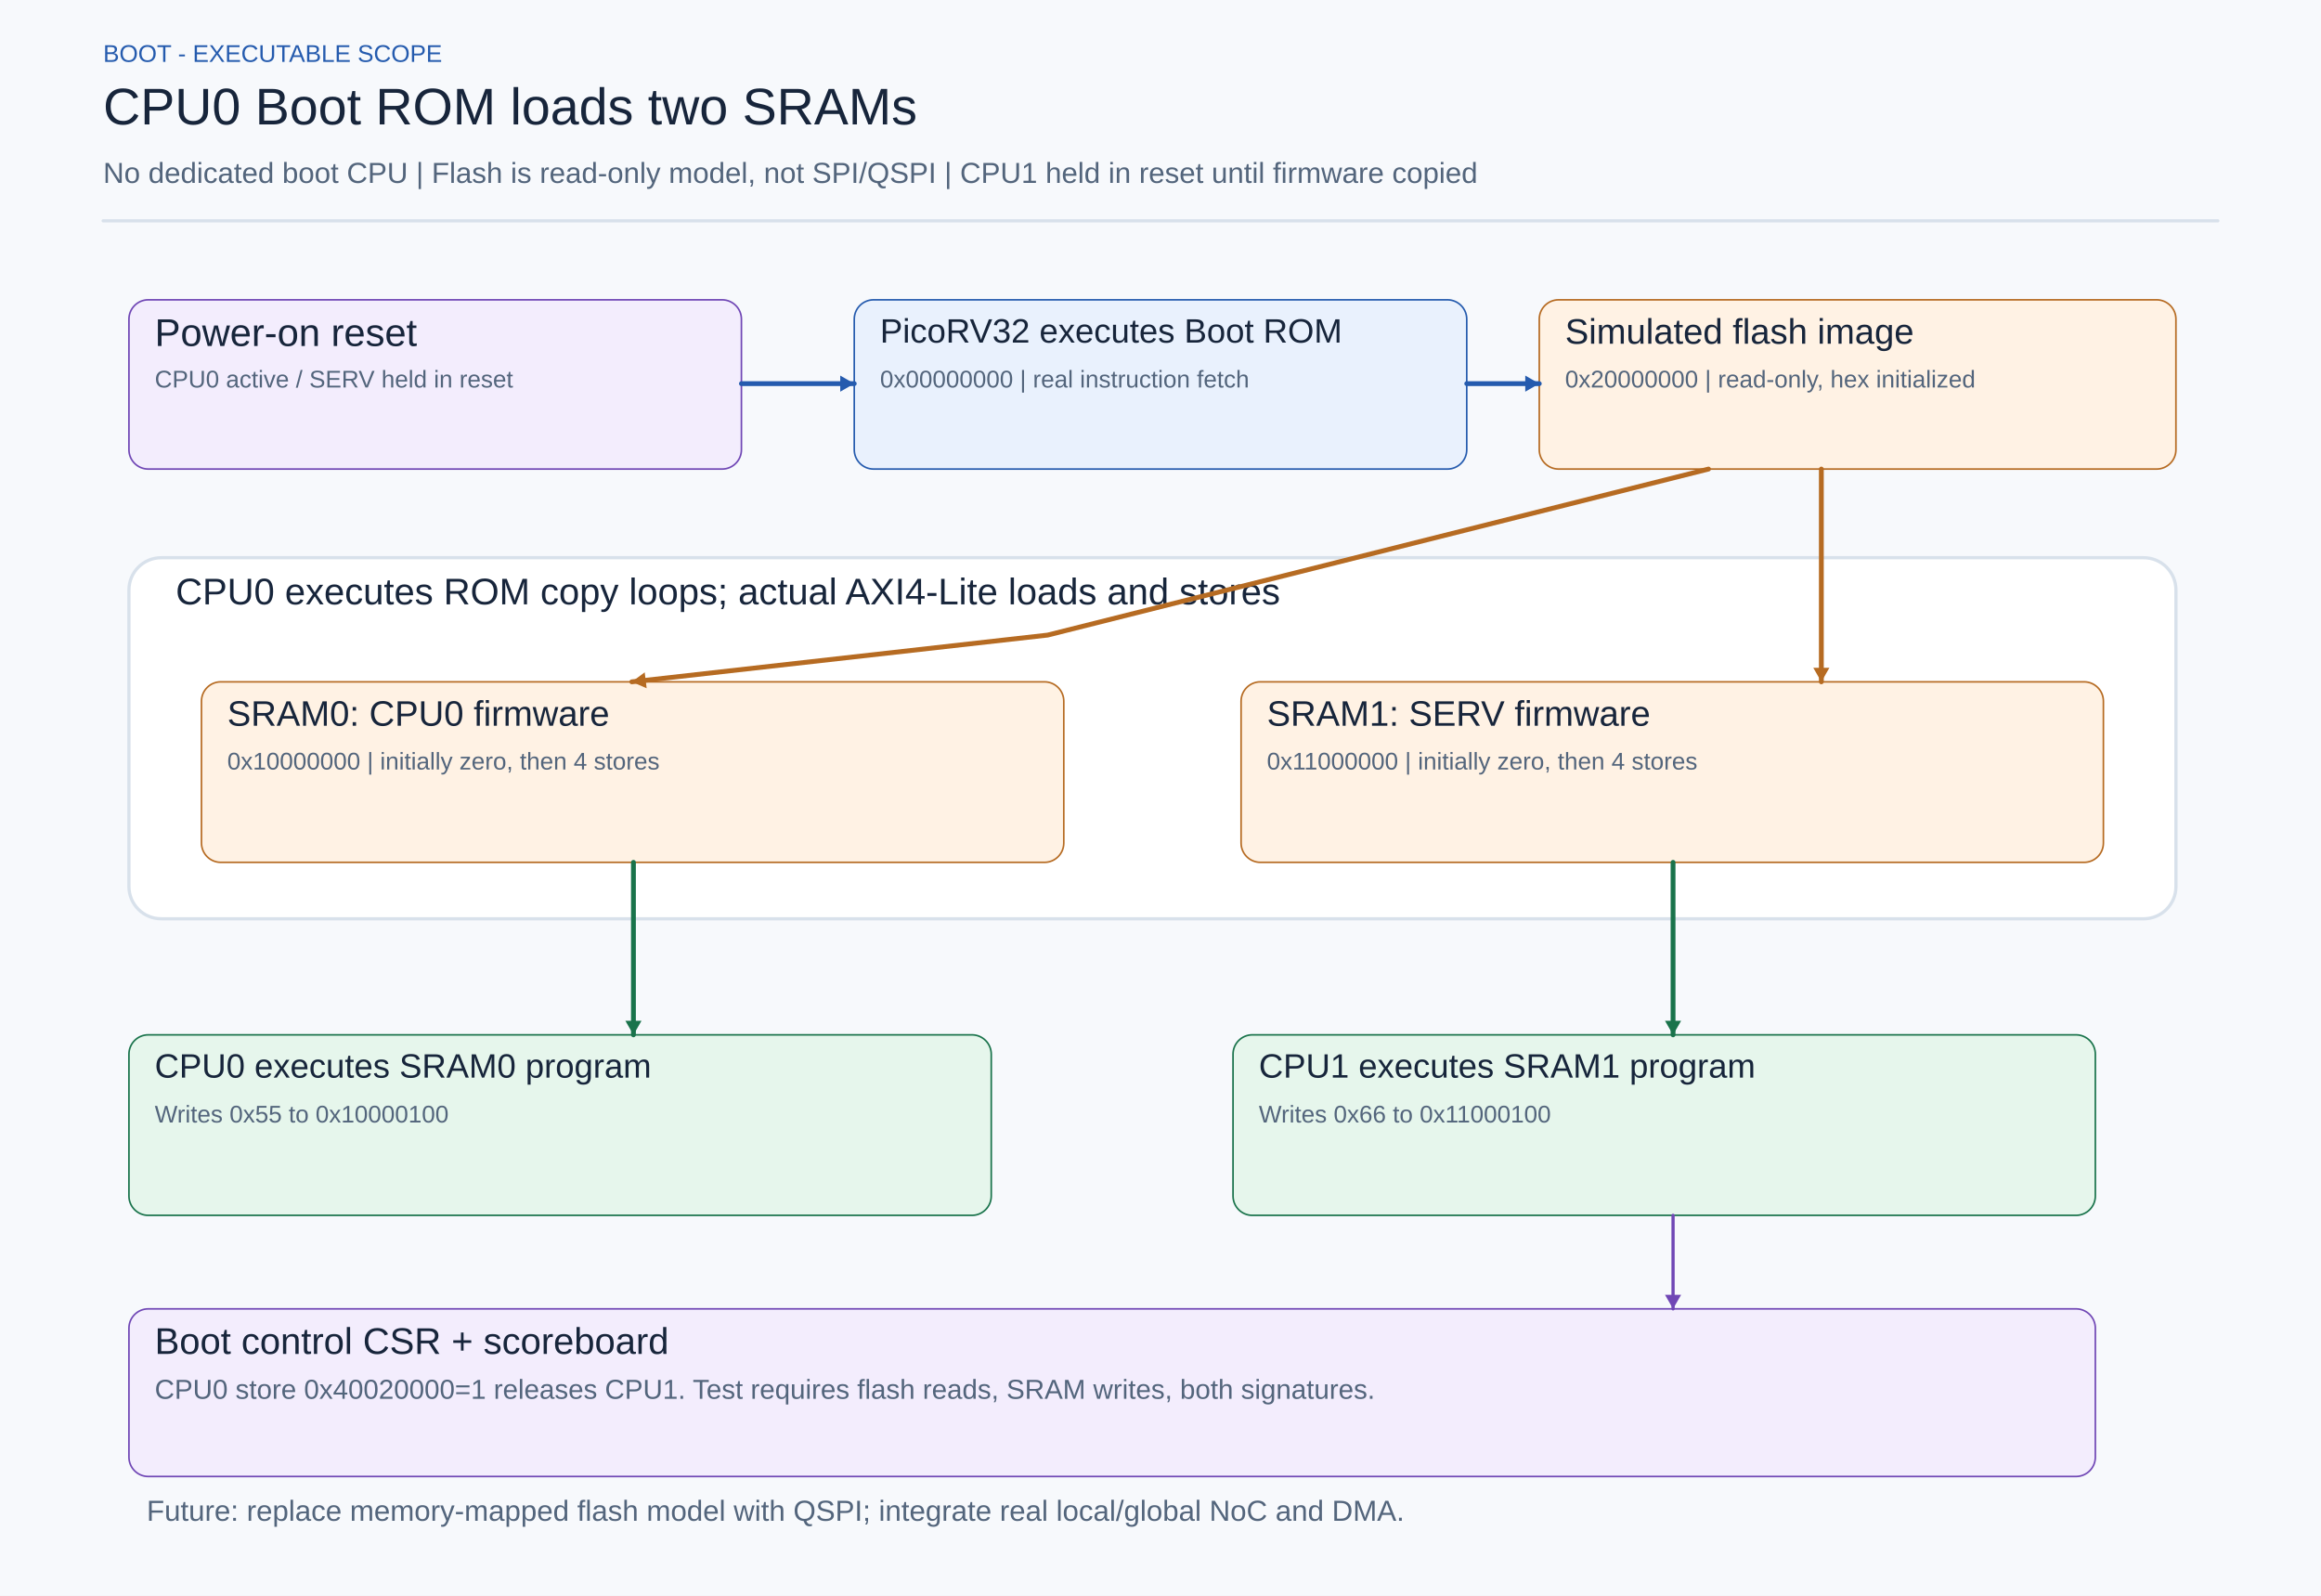
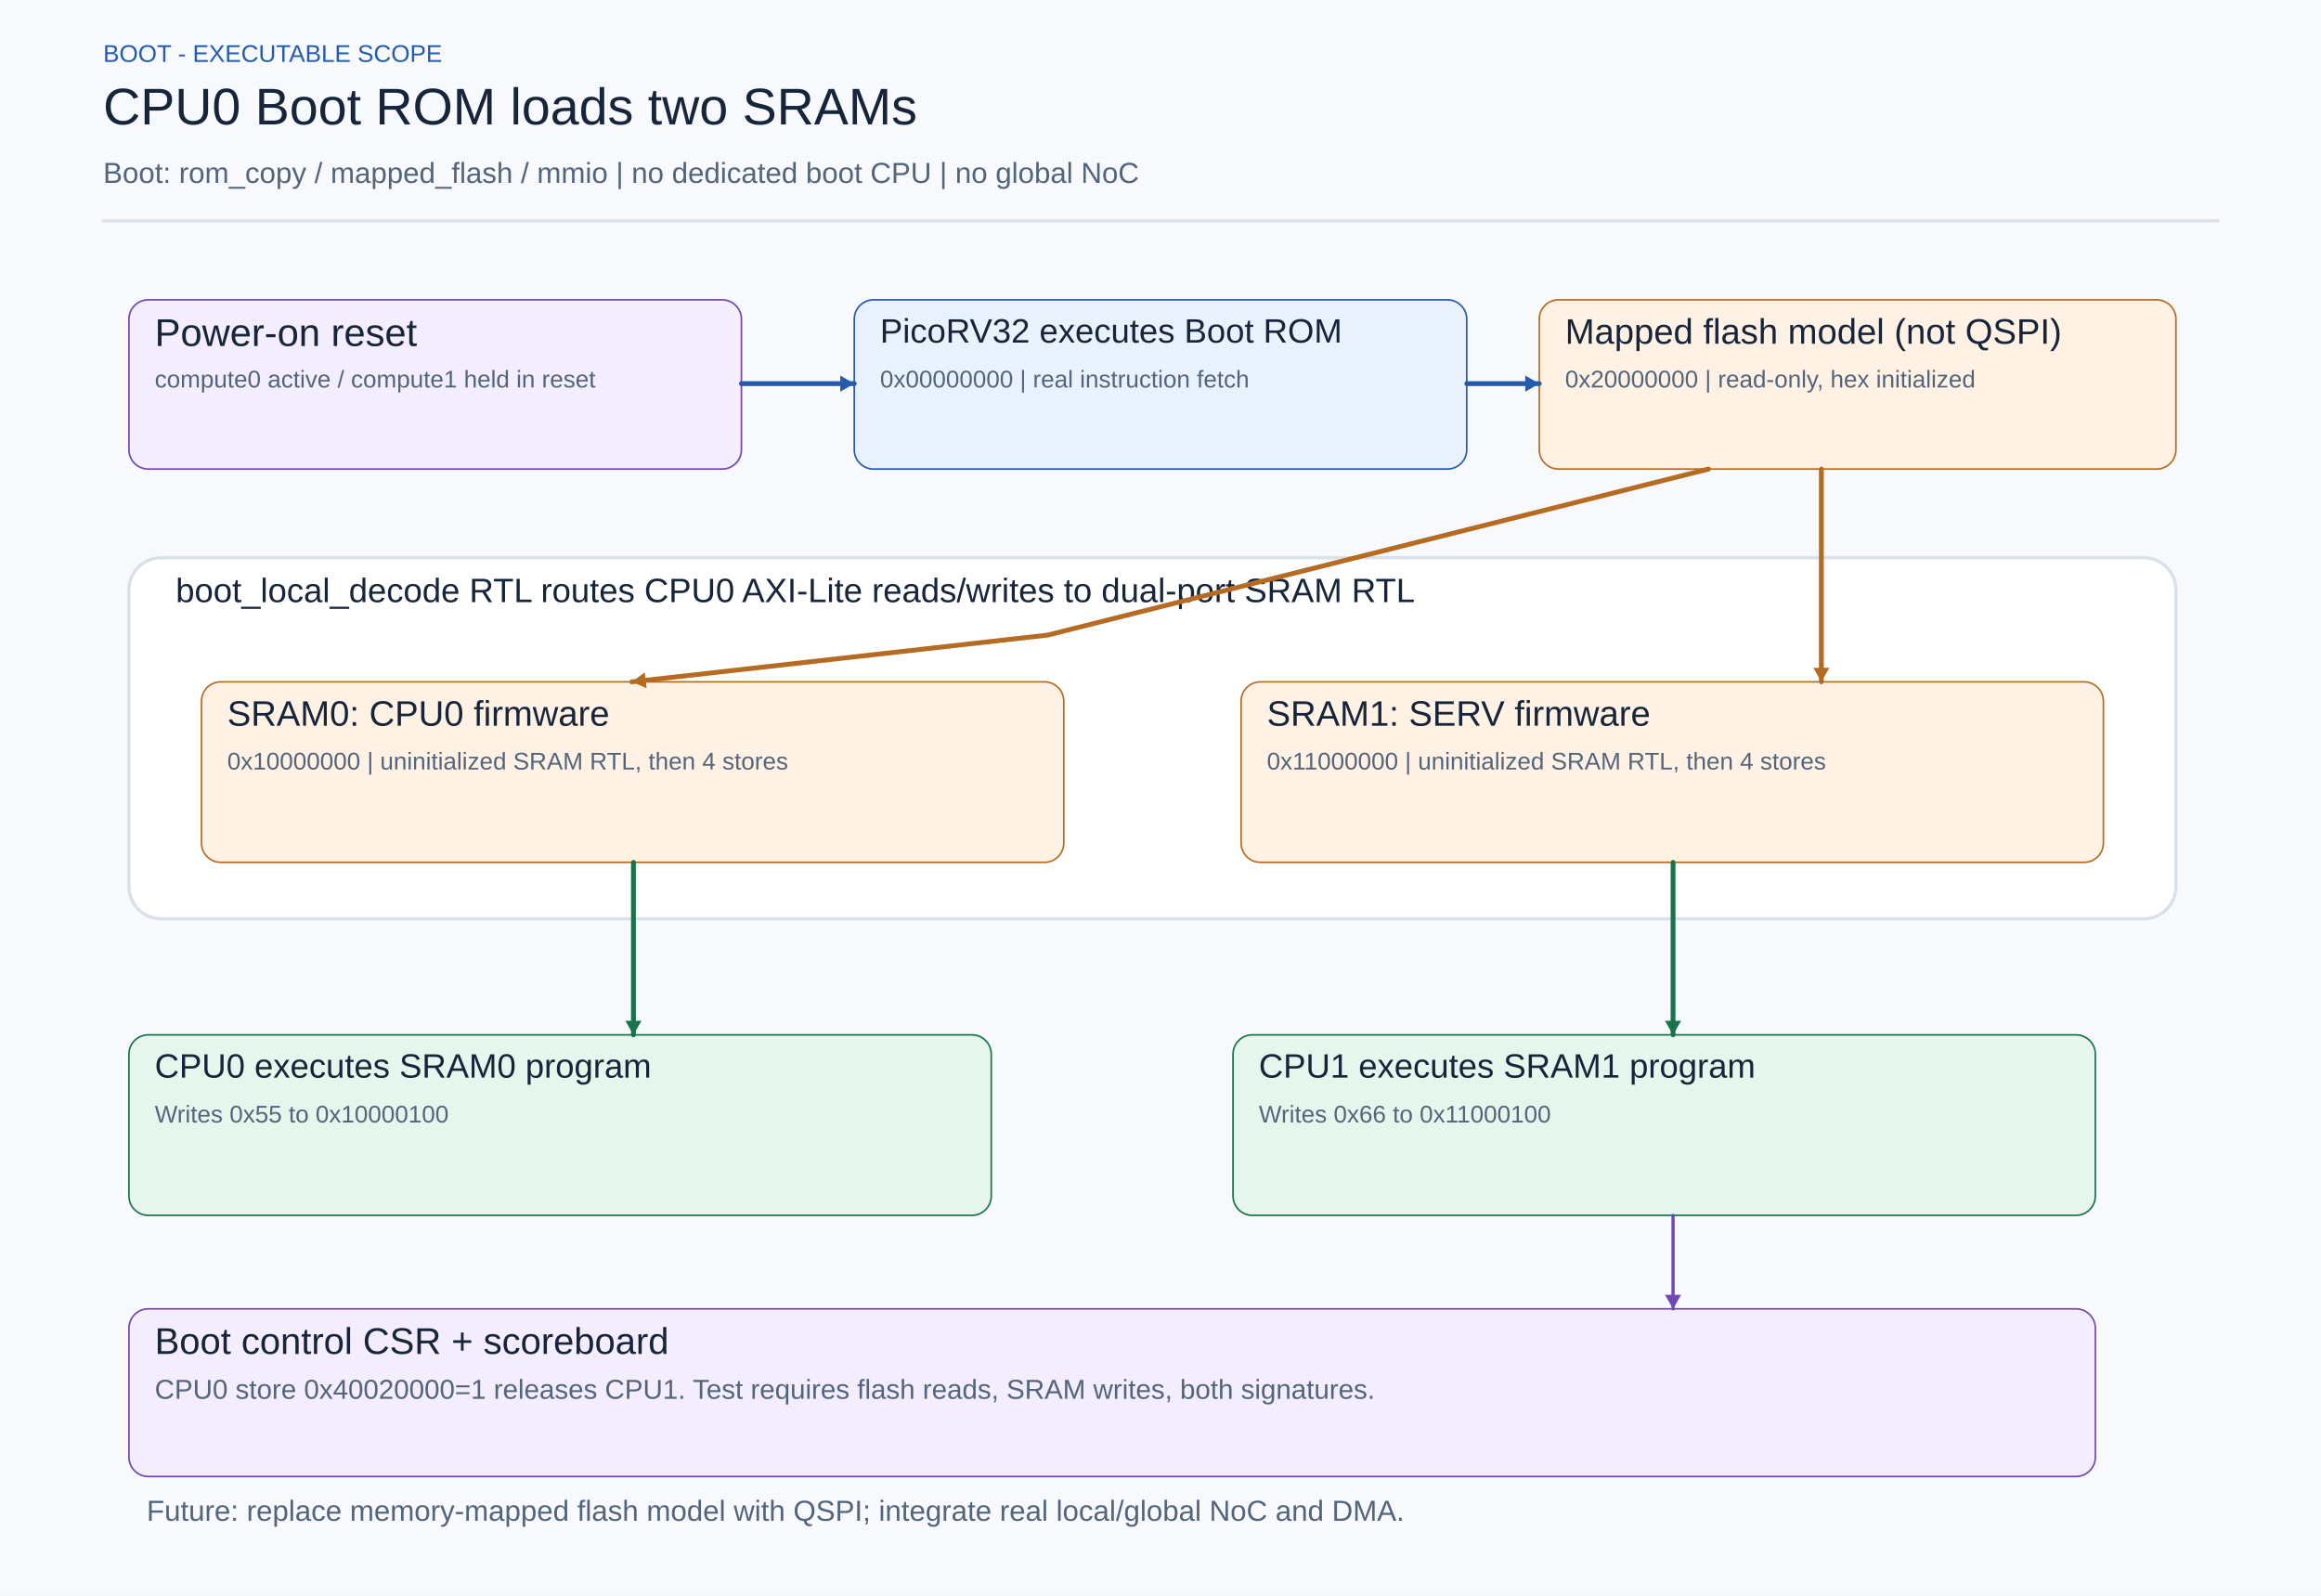
<svg xmlns="http://www.w3.org/2000/svg" width="1440" height="990" viewBox="0 0 1440 990" role="img" aria-label="Generated two-dimensional SoC diagram">
  <rect width="1440" height="990" fill="#F7F9FC" />
  <text x="64.0" y="28.0" font-size="15" font-family="Arial, Helvetica, sans-serif" fill="#255BAE" text-anchor="start" dominant-baseline="hanging">BOOT  -  EXECUTABLE SCOPE</text>
  <text x="64.0" y="55.0" font-size="32" font-family="Arial, Helvetica, sans-serif" fill="#17253B" text-anchor="start" dominant-baseline="hanging">CPU0 Boot ROM loads two SRAMs</text>
-   <text x="64.0" y="101.0" font-size="18" font-family="Arial, Helvetica, sans-serif" fill="#53657C" text-anchor="start" dominant-baseline="hanging">No dedicated boot CPU | Flash is read-only model, not SPI/QSPI | CPU1 held in reset until firmware copied</text>
+   <text x="64.0" y="101.0" font-size="18" font-family="Arial, Helvetica, sans-serif" fill="#53657C" text-anchor="start" dominant-baseline="hanging">Boot: rom_copy / mapped_flash / mmio | no dedicated boot CPU | no global NoC</text>
  <polyline points="64.0,137.0 1376.0,137.0" fill="none" stroke="#D8E1EB" stroke-width="2" stroke-linecap="round" stroke-linejoin="round" />
  <rect x="80.0" y="186.0" width="380.0" height="105.0" rx="12.0" fill="#F3EDFD" stroke="#7047B5" stroke-width="1" />
  <text x="96.0" y="198.0" font-size="24" font-family="Arial, Helvetica, sans-serif" fill="#17253B" text-anchor="start" dominant-baseline="hanging">Power-on reset</text>
-   <text x="96.0" y="230.0" font-size="15" font-family="Arial, Helvetica, sans-serif" fill="#53657C" text-anchor="start" dominant-baseline="hanging">CPU0 active / SERV held in reset</text>
+   <text x="96.0" y="230.0" font-size="15" font-family="Arial, Helvetica, sans-serif" fill="#53657C" text-anchor="start" dominant-baseline="hanging">compute0 active / compute1 held in reset</text>
  <rect x="530.0" y="186.0" width="380.0" height="105.0" rx="12.0" fill="#E9F1FD" stroke="#255BAE" stroke-width="1" />
  <text x="546.0" y="198.0" font-size="21" font-family="Arial, Helvetica, sans-serif" fill="#17253B" text-anchor="start" dominant-baseline="hanging">PicoRV32 executes Boot ROM</text>
  <text x="546.0" y="230.0" font-size="15" font-family="Arial, Helvetica, sans-serif" fill="#53657C" text-anchor="start" dominant-baseline="hanging">0x00000000 | real instruction fetch</text>
  <polyline points="460.0,238.0 530.0,238.0" fill="none" stroke="#255BAE" stroke-width="3" stroke-linecap="round" stroke-linejoin="round" />
  <polygon points="530.0,238.0 521.3,243.0 521.3,233.0" fill="#255BAE" />
  <rect x="955.0" y="186.0" width="395.0" height="105.0" rx="12.0" fill="#FFF2E4" stroke="#B66B22" stroke-width="1" />
-   <text x="971.0" y="198.0" font-size="22" font-family="Arial, Helvetica, sans-serif" fill="#17253B" text-anchor="start" dominant-baseline="hanging">Simulated flash image</text>
+   <text x="971.0" y="198.0" font-size="22" font-family="Arial, Helvetica, sans-serif" fill="#17253B" text-anchor="start" dominant-baseline="hanging">Mapped flash model (not QSPI)</text>
  <text x="971.0" y="230.0" font-size="15" font-family="Arial, Helvetica, sans-serif" fill="#53657C" text-anchor="start" dominant-baseline="hanging">0x20000000 | read-only, hex initialized</text>
  <polyline points="910.0,238.0 955.0,238.0" fill="none" stroke="#255BAE" stroke-width="3" stroke-linecap="round" stroke-linejoin="round" />
  <polygon points="955.0,238.0 946.3,243.0 946.3,233.0" fill="#255BAE" />
  <rect x="80.0" y="346.0" width="1270.0" height="224.0" rx="20.0" fill="#FFFFFF" stroke="#D8E1EB" stroke-width="2" />
-   <text x="109.0" y="359.0" font-size="23" font-family="Arial, Helvetica, sans-serif" fill="#17253B" text-anchor="start" dominant-baseline="hanging">CPU0 executes ROM copy loops; actual AXI4-Lite loads and stores</text>
+   <text x="109.0" y="359.0" font-size="21" font-family="Arial, Helvetica, sans-serif" fill="#17253B" text-anchor="start" dominant-baseline="hanging">boot_local_decode RTL routes CPU0 AXI-Lite reads/writes to dual-port SRAM RTL</text>
  <rect x="125.0" y="423.0" width="535.0" height="112.0" rx="12.0" fill="#FFF2E4" stroke="#B66B22" stroke-width="1" />
  <text x="141.0" y="435.0" font-size="22" font-family="Arial, Helvetica, sans-serif" fill="#17253B" text-anchor="start" dominant-baseline="hanging">SRAM0: CPU0 firmware</text>
-   <text x="141.0" y="467.0" font-size="15" font-family="Arial, Helvetica, sans-serif" fill="#53657C" text-anchor="start" dominant-baseline="hanging">0x10000000 | initially zero, then 4 stores</text>
+   <text x="141.0" y="467.0" font-size="15" font-family="Arial, Helvetica, sans-serif" fill="#53657C" text-anchor="start" dominant-baseline="hanging">0x10000000 | uninitialized SRAM RTL, then 4 stores</text>
  <rect x="770.0" y="423.0" width="535.0" height="112.0" rx="12.0" fill="#FFF2E4" stroke="#B66B22" stroke-width="1" />
  <text x="786.0" y="435.0" font-size="22" font-family="Arial, Helvetica, sans-serif" fill="#17253B" text-anchor="start" dominant-baseline="hanging">SRAM1: SERV firmware</text>
-   <text x="786.0" y="467.0" font-size="15" font-family="Arial, Helvetica, sans-serif" fill="#53657C" text-anchor="start" dominant-baseline="hanging">0x11000000 | initially zero, then 4 stores</text>
+   <text x="786.0" y="467.0" font-size="15" font-family="Arial, Helvetica, sans-serif" fill="#53657C" text-anchor="start" dominant-baseline="hanging">0x11000000 | uninitialized SRAM RTL, then 4 stores</text>
  <polyline points="1130.0,291.0 1130.0,423.0" fill="none" stroke="#B66B22" stroke-width="3" stroke-linecap="round" stroke-linejoin="round" />
  <polygon points="1130.0,423.0 1125.0,414.3 1135.0,414.3" fill="#B66B22" />
  <polyline points="1060.0,291.0 650.0,394.0 392.0,423.0" fill="none" stroke="#B66B22" stroke-width="3" stroke-linecap="round" stroke-linejoin="round" />
  <polygon points="392.0,423.0 400.0,417.1 401.2,427.0" fill="#B66B22" />
  <rect x="80.0" y="642.0" width="535.0" height="112.0" rx="12.0" fill="#E6F6EC" stroke="#19734B" stroke-width="1" />
  <text x="96.0" y="654.0" font-size="21" font-family="Arial, Helvetica, sans-serif" fill="#17253B" text-anchor="start" dominant-baseline="hanging">CPU0 executes SRAM0 program</text>
  <text x="96.0" y="686.0" font-size="15" font-family="Arial, Helvetica, sans-serif" fill="#53657C" text-anchor="start" dominant-baseline="hanging">Writes 0x55 to 0x10000100</text>
  <rect x="765.0" y="642.0" width="535.0" height="112.0" rx="12.0" fill="#E6F6EC" stroke="#19734B" stroke-width="1" />
  <text x="781.0" y="654.0" font-size="21" font-family="Arial, Helvetica, sans-serif" fill="#17253B" text-anchor="start" dominant-baseline="hanging">CPU1 executes SRAM1 program</text>
  <text x="781.0" y="686.0" font-size="15" font-family="Arial, Helvetica, sans-serif" fill="#53657C" text-anchor="start" dominant-baseline="hanging">Writes 0x66 to 0x11000100</text>
  <polyline points="393.0,535.0 393.0,642.0" fill="none" stroke="#19734B" stroke-width="3" stroke-linecap="round" stroke-linejoin="round" />
  <polygon points="393.0,642.0 388.0,633.3 398.0,633.3" fill="#19734B" />
  <polyline points="1038.0,535.0 1038.0,642.0" fill="none" stroke="#19734B" stroke-width="3" stroke-linecap="round" stroke-linejoin="round" />
  <polygon points="1038.0,642.0 1033.0,633.3 1043.0,633.3" fill="#19734B" />
  <rect x="80.0" y="812.0" width="1220.0" height="104.0" rx="12.0" fill="#F3EDFD" stroke="#7047B5" stroke-width="1" />
  <text x="96.0" y="824.0" font-size="23" font-family="Arial, Helvetica, sans-serif" fill="#17253B" text-anchor="start" dominant-baseline="hanging">Boot control CSR + scoreboard</text>
  <text x="96.0" y="856.0" font-size="17" font-family="Arial, Helvetica, sans-serif" fill="#53657C" text-anchor="start" dominant-baseline="hanging">CPU0 store 0x40020000=1 releases CPU1. Test requires flash reads, SRAM writes, both signatures.</text>
  <polyline points="1038.0,754.0 1038.0,812.0" fill="none" stroke="#7047B5" stroke-width="2" stroke-linecap="round" stroke-linejoin="round" />
  <polygon points="1038.0,812.0 1033.0,803.3 1043.0,803.3" fill="#7047B5" />
  <text x="91.0" y="931.0" font-size="18" font-family="Arial, Helvetica, sans-serif" fill="#53657C" text-anchor="start" dominant-baseline="hanging">Future: replace memory-mapped flash model with QSPI; integrate real local/global NoC and DMA.</text>
</svg>
